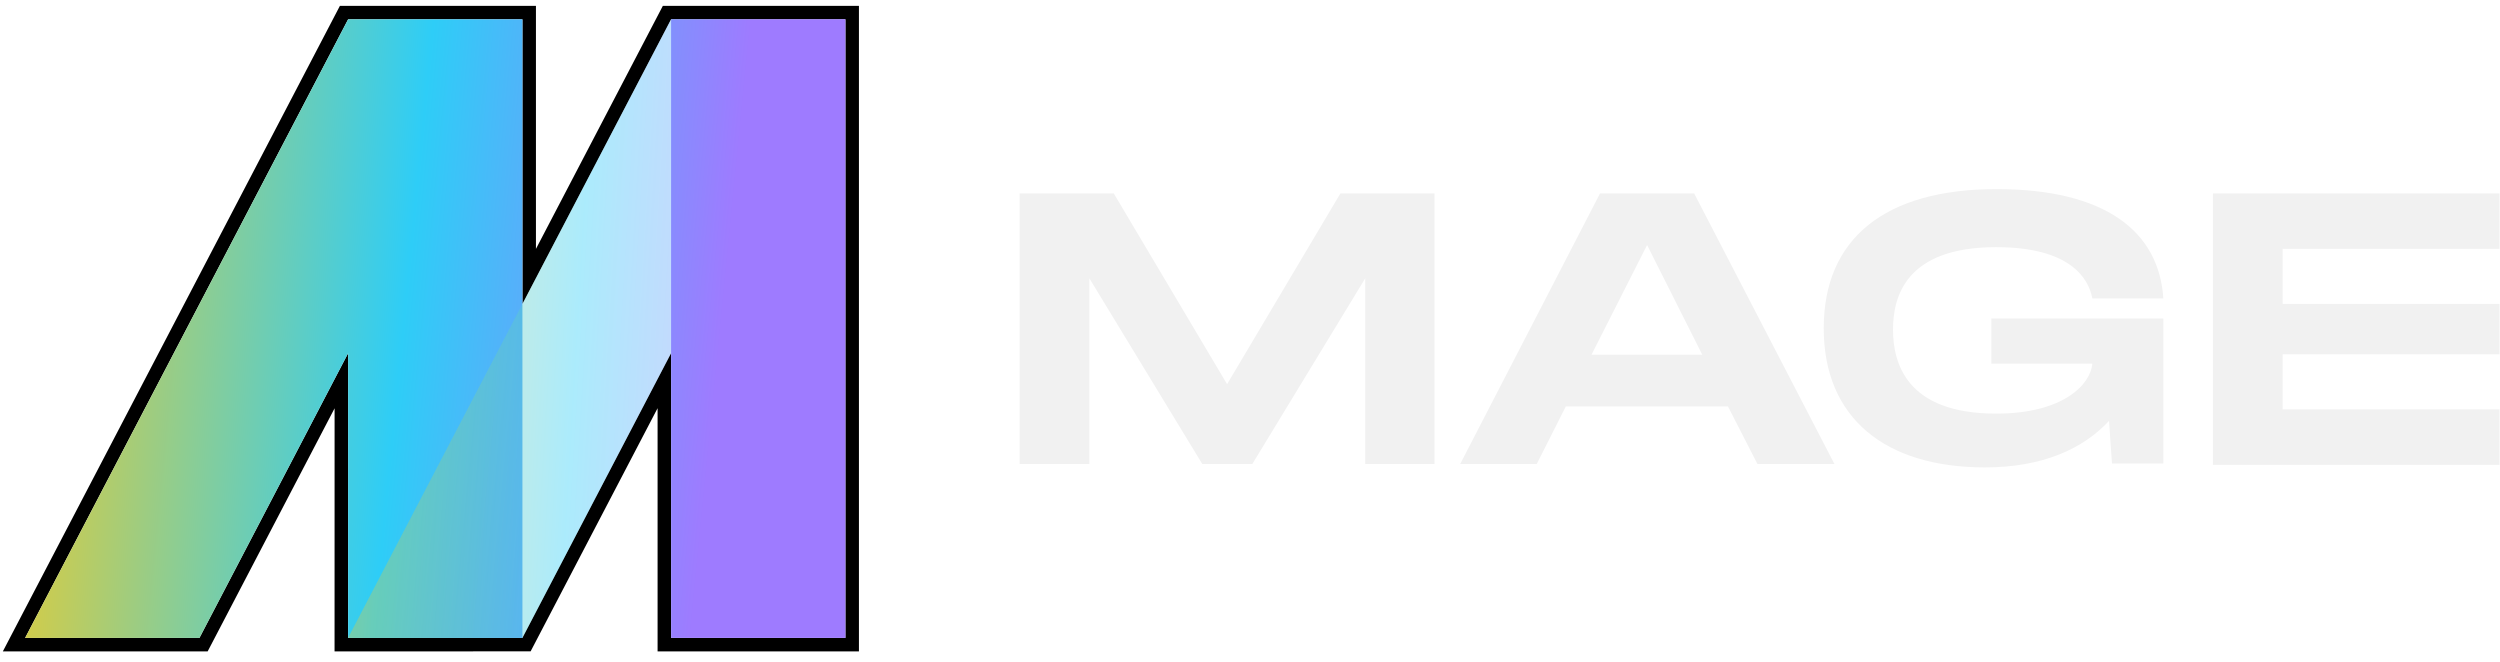
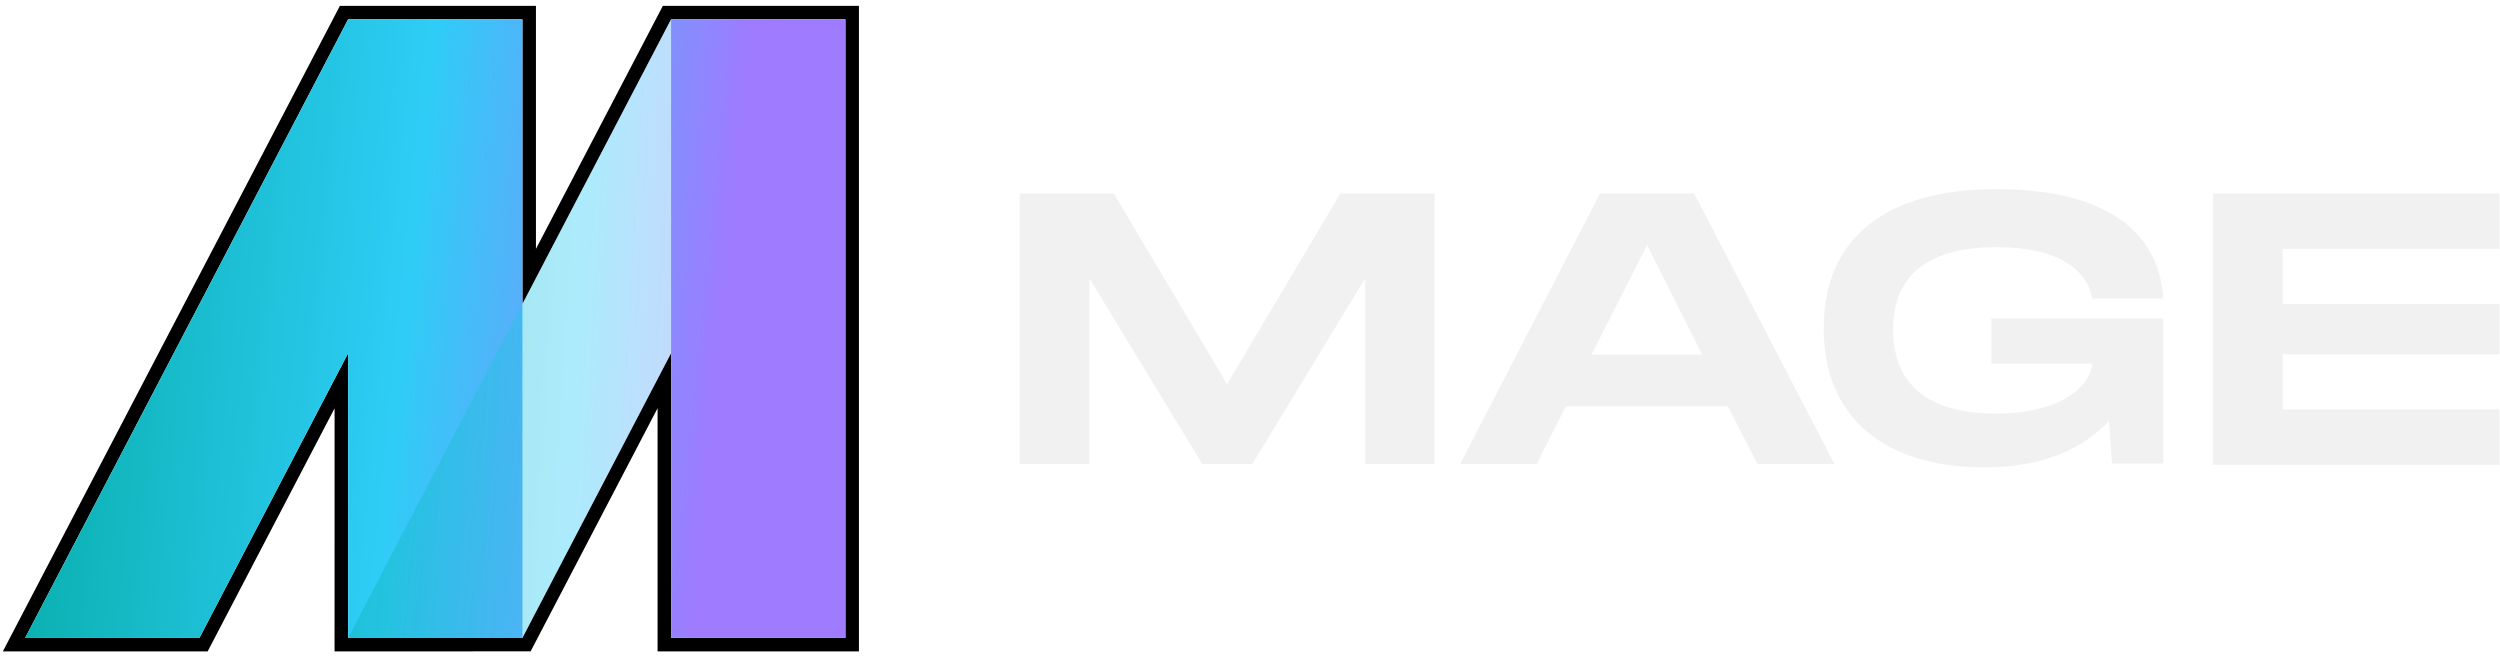
<svg xmlns="http://www.w3.org/2000/svg" width="963" height="255" viewBox="0 0 963 255" fill="none">
  <path fill-rule="evenodd" clip-rule="evenodd" d="M767.084 122.663H833.313V178.565H813.542L812.392 162.123C802.502 172.811 786.854 180.045 764.612 180.045C726.06 180.045 702.501 160.972 702.501 126.445C702.501 91.917 726.06 72.844 769.062 72.844C810.903 72.844 831.668 89.122 833.313 114.935H805.969C804.485 107.043 797.229 95.205 768.901 95.205C733.967 95.205 729.189 114.442 729.189 126.938C729.189 139.599 734.134 159.328 768.901 159.328C794.928 159.328 805.302 147.983 805.969 140.091H767.084V122.663V122.663ZM525.887 178.731H552.58V74.489H516.333L472.674 147.984L429.015 74.489H392.77V178.731H419.624V107.208L463.118 178.731H482.394L525.887 107.208V178.731ZM603.161 156.534H665.6L676.968 178.731H706.623L652.581 74.489H616.336L562.465 178.731H591.954L603.161 156.534V156.534ZM634.461 94.383L655.715 136.64H613.041L634.461 94.383ZM879.282 117.073V95.864H962.807V74.489H852.427V179.06H962.807V157.685H879.282V136.475H962.807V117.073H879.282V117.073Z" fill="#F1F1F1" />
  <path fill-rule="evenodd" clip-rule="evenodd" d="M130.937 2.25H206.445L206.445 95.879L255.333 2.25H330.861V250.925H253.302V157.232L204.395 250.897L128.871 250.927L128.884 157.275L79.985 250.925H1.093L130.937 2.25ZM134.092 136.055L134.078 245.721L201.239 245.694L258.507 136.016V245.721H325.655V7.454H258.487L201.239 117.094L201.24 7.454H134.092L9.682 245.721H76.83L134.092 136.055V136.055Z" fill="black" />
  <path d="M201.24 7.453H134.092L9.682 245.72H76.83L134.092 136.054V245.72H201.239V7.455L201.24 7.453V7.453Z" fill="url(#paint0_linear_789_26)" />
  <path opacity="0.4" d="M258.487 7.453H325.635L201.225 245.72H134.077L258.487 7.453Z" fill="url(#paint1_linear_789_26)" />
  <path d="M258.507 7.453H325.655V245.72H258.507V7.453Z" fill="url(#paint2_linear_789_26)" />
  <defs>
    <linearGradient id="paint0_linear_789_26" x1="-6.605" y1="7.453" x2="286.799" y2="36.353" gradientUnits="userSpaceOnUse">
-       <stop stop-color="#FFCC19" />
+       <stop stop-color="#00a99d" />
      <stop offset="0.586" stop-color="#2ECDF7" />
      <stop offset="1" stop-color="#9E7BFF" />
    </linearGradient>
    <linearGradient id="paint1_linear_789_26" x1="124.203" y1="7.453" x2="303.17" y2="18.14" gradientUnits="userSpaceOnUse">
-       <stop stop-color="#FFCC19" />
+       <stop stop-color="#00a99d" />
      <stop offset="0.586" stop-color="#2ECDF7" />
      <stop offset="1" stop-color="#9E7BFF" />
    </linearGradient>
    <linearGradient id="paint2_linear_789_26" x1="-6.599" y1="7.453" x2="286.804" y2="36.353" gradientUnits="userSpaceOnUse">
-       <stop stop-color="#FFCC19" />
+       <stop stop-color="#00a99d" />
      <stop offset="0.586" stop-color="#2ECDF7" />
      <stop offset="1" stop-color="#9E7BFF" />
    </linearGradient>
  </defs>
</svg>
